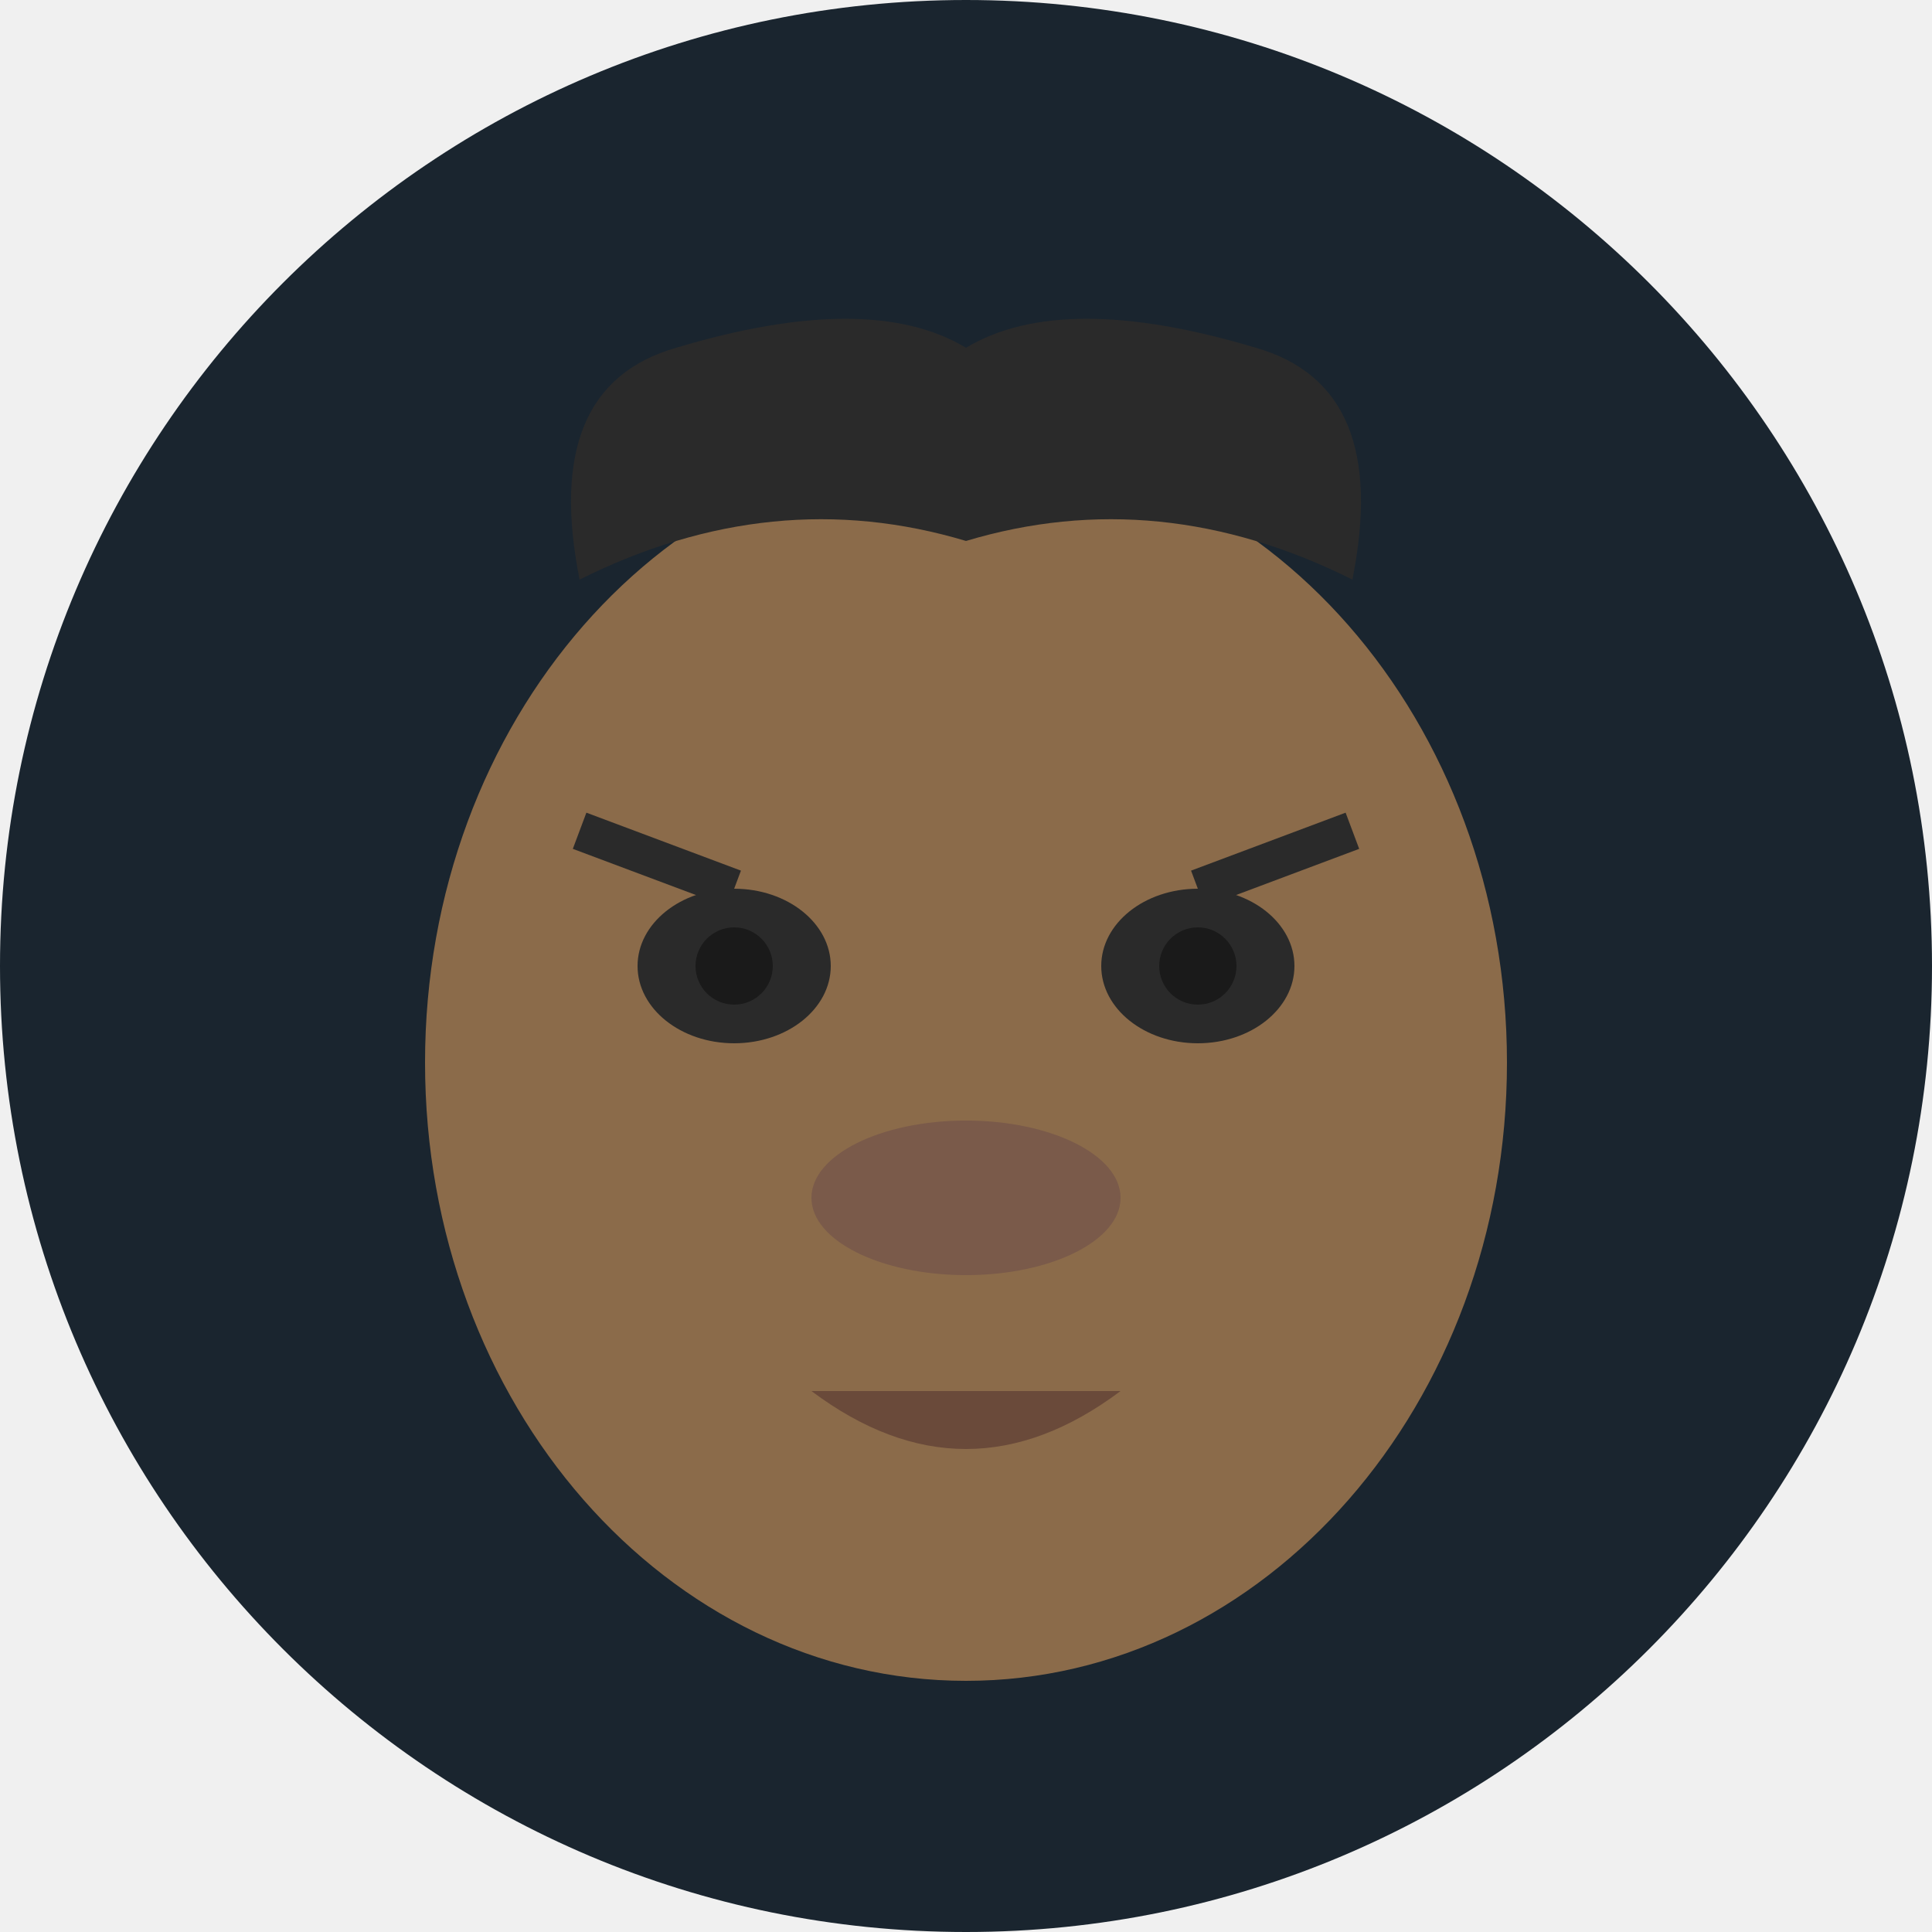
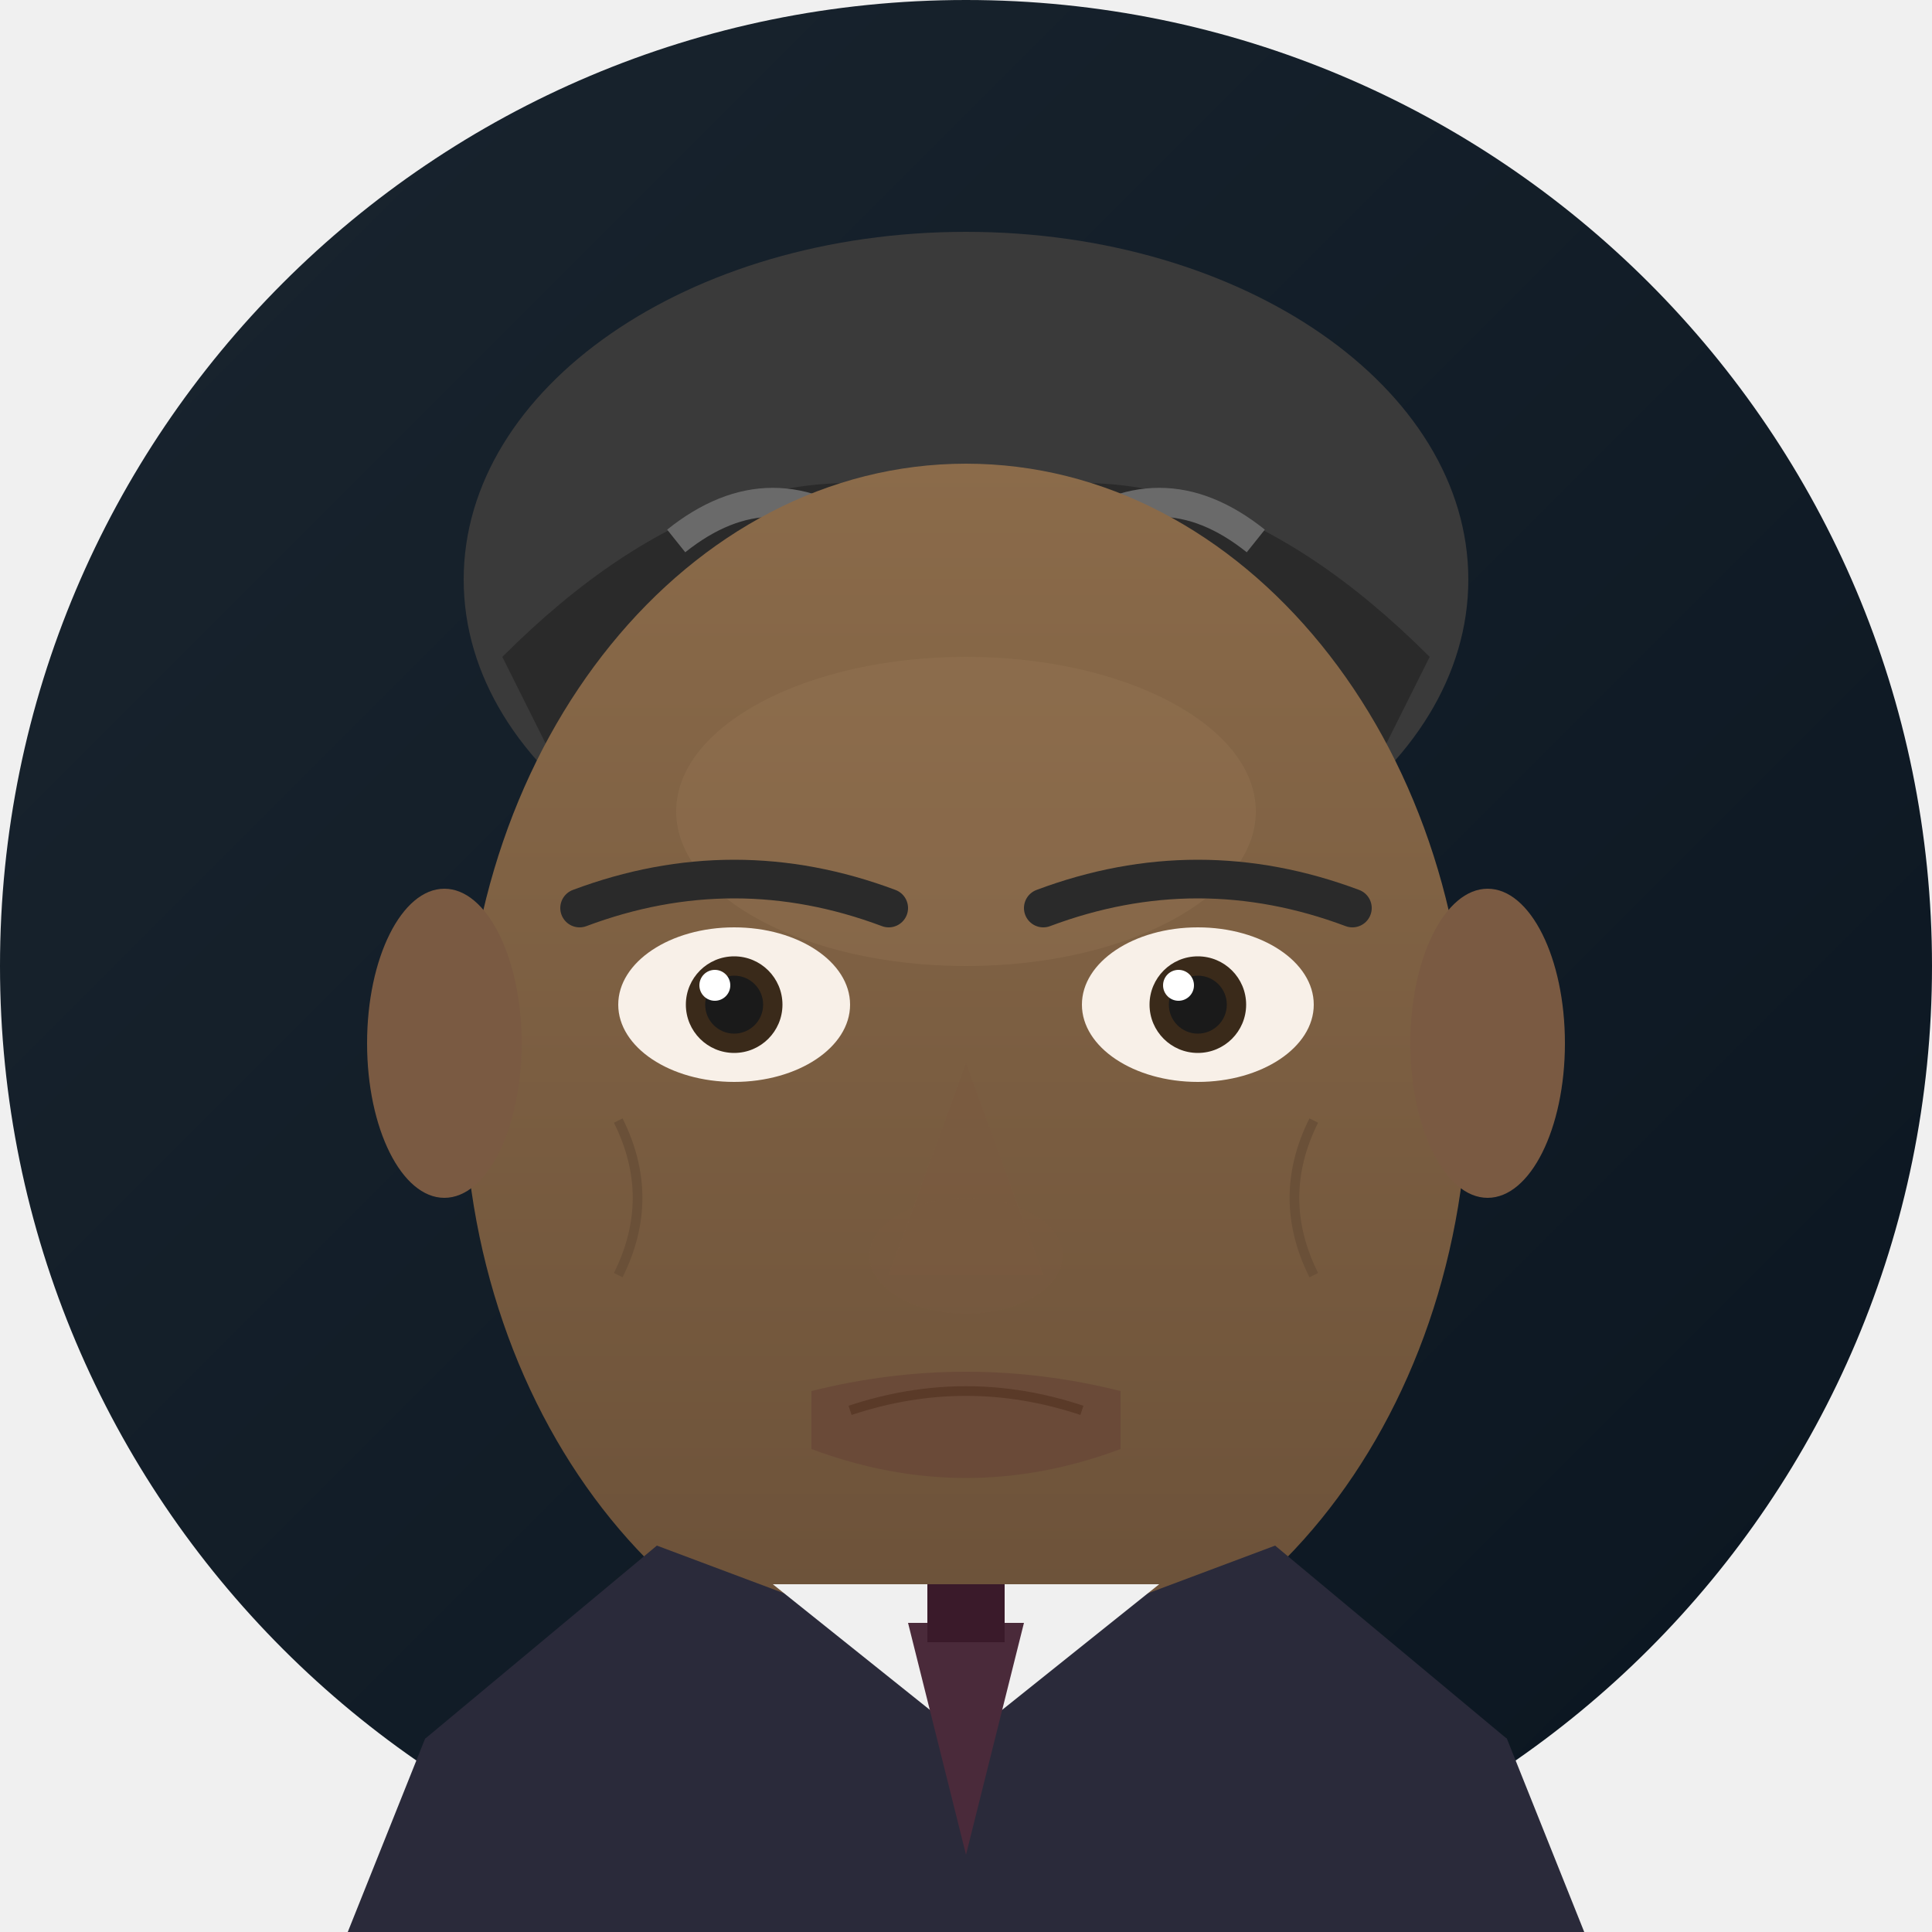
<svg xmlns="http://www.w3.org/2000/svg" viewBox="0 0 100 100">
-   <circle cx="50" cy="50" r="50" fill="#1a252f" />
-   <ellipse cx="50" cy="55" rx="28" ry="32" fill="#8b6b4a" />
-   <path d="M30 30 Q40 25 50 28 Q60 25 70 30 Q72 20 65 18 Q55 15 50 18 Q45 15 35 18 Q28 20 30 30" fill="#2a2a2a" />
-   <ellipse cx="38" cy="50" rx="5" ry="4" fill="#2a2a2a" />
-   <ellipse cx="62" cy="50" rx="5" ry="4" fill="#2a2a2a" />
-   <circle cx="38" cy="50" r="2" fill="#1a1a1a" />
-   <circle cx="62" cy="50" r="2" fill="#1a1a1a" />
-   <path d="M42 72 Q50 78 58 72" fill="#6a4a3a" />
-   <path d="M30 43 L38 46 M70 43 L62 46" stroke="#2a2a2a" stroke-width="2" />
-   <ellipse cx="50" cy="62" rx="8" ry="4" fill="#7a5a4a" />
+   <defs>
+     <linearGradient id="luciusBg" x1="0%" y1="0%" x2="100%" y2="100%">
+       <stop offset="0%" style="stop-color:#1a252f" />
+       <stop offset="100%" style="stop-color:#0a1520" />
+     </linearGradient>
+     <linearGradient id="luciusSkin" x1="0%" y1="0%" x2="0%" y2="100%">
+       <stop offset="0%" style="stop-color:#8b6b4a" />
+       <stop offset="100%" style="stop-color:#6a5038" />
+     </linearGradient>
+   </defs>
+   <circle cx="50" cy="50" r="50" fill="url(#luciusBg)" />
+   <ellipse cx="50" cy="30" rx="26" ry="18" fill="#3a3a3a" />
+   <path d="M26 34 Q38 22 50 26 Q62 22 74 34 L70 42 L30 42 Z" fill="#2a2a2a" />
+   <path d="M35 28 Q40 24 45 28" fill="none" stroke="#6a6a6a" stroke-width="1.5" />
+   <path d="M55 28 Q60 24 65 28" fill="none" stroke="#6a6a6a" stroke-width="1.5" />
+   <ellipse cx="50" cy="56" rx="26" ry="32" fill="url(#luciusSkin)" />
+   <ellipse cx="50" cy="42" rx="15" ry="8" fill="#9a7a58" opacity="0.3" />
+   <ellipse cx="38" cy="52" rx="6" ry="4" fill="#f8f0e8" />
+   <ellipse cx="62" cy="52" rx="6" ry="4" fill="#f8f0e8" />
+   <circle cx="38" cy="52" r="2.5" fill="#3a2a1a" />
+   <circle cx="62" cy="52" r="2.5" fill="#3a2a1a" />
+   <circle cx="38" cy="52" r="1.5" fill="#1a1a1a" />
+   <circle cx="62" cy="52" r="1.5" fill="#1a1a1a" />
+   <circle cx="37" cy="51" r="0.8" fill="#fff" />
+   <circle cx="61" cy="51" r="0.8" fill="#fff" />
+   <path d="M30 47 Q38 44 46 47" fill="none" stroke="#2a2a2a" stroke-width="2" stroke-linecap="round" />
+   <path d="M54 47 Q62 44 70 47" fill="none" stroke="#2a2a2a" stroke-width="2" stroke-linecap="round" />
+   <path d="M50 55 L46 66 L54 66 Z" fill="#7a5a40" opacity="0.5" />
+   <ellipse cx="50" cy="65" rx="5" ry="3" fill="#7a5a40" opacity="0.3" />
+   <path d="M42 72 Q50 70 58 72 L58 75 Q50 78 42 75 Z" fill="#6a4a38" />
+   <path d="M44 73 Q50 71 56 73" fill="none" stroke="#5a3a28" stroke-width="0.5" />
+   <path d="M32 58 Q34 62 32 66" stroke="#6a5038" stroke-width="0.5" fill="none" />
+   <path d="M68 58 Q66 62 68 66" stroke="#6a5038" stroke-width="0.5" fill="none" />
+   <ellipse cx="23" cy="54" rx="4" ry="8" fill="#7a5a42" />
+   <ellipse cx="77" cy="54" rx="4" ry="8" fill="#7a5a42" />
+   <path d="M22 90 L34 80 L50 86 L66 80 L78 90 L82 100 L18 100 Z" fill="#2a2a3a" />
+   <path d="M40 82 L50 90 L60 82" fill="#f0f0f0" />
+   <path d="M47 84 L50 96 L53 84" fill="#4a2a3a" />
+   <rect x="48" y="82" width="4" height="3" fill="#3a1a2a" />
+   <path d="M34 82 L40 86 L40 100 L22 100 L22 90 Z" fill="#2a2a3a" />
+   <path d="M66 82 L60 86 L60 100 L78 100 L78 90 Z" fill="#2a2a3a" />
</svg>
